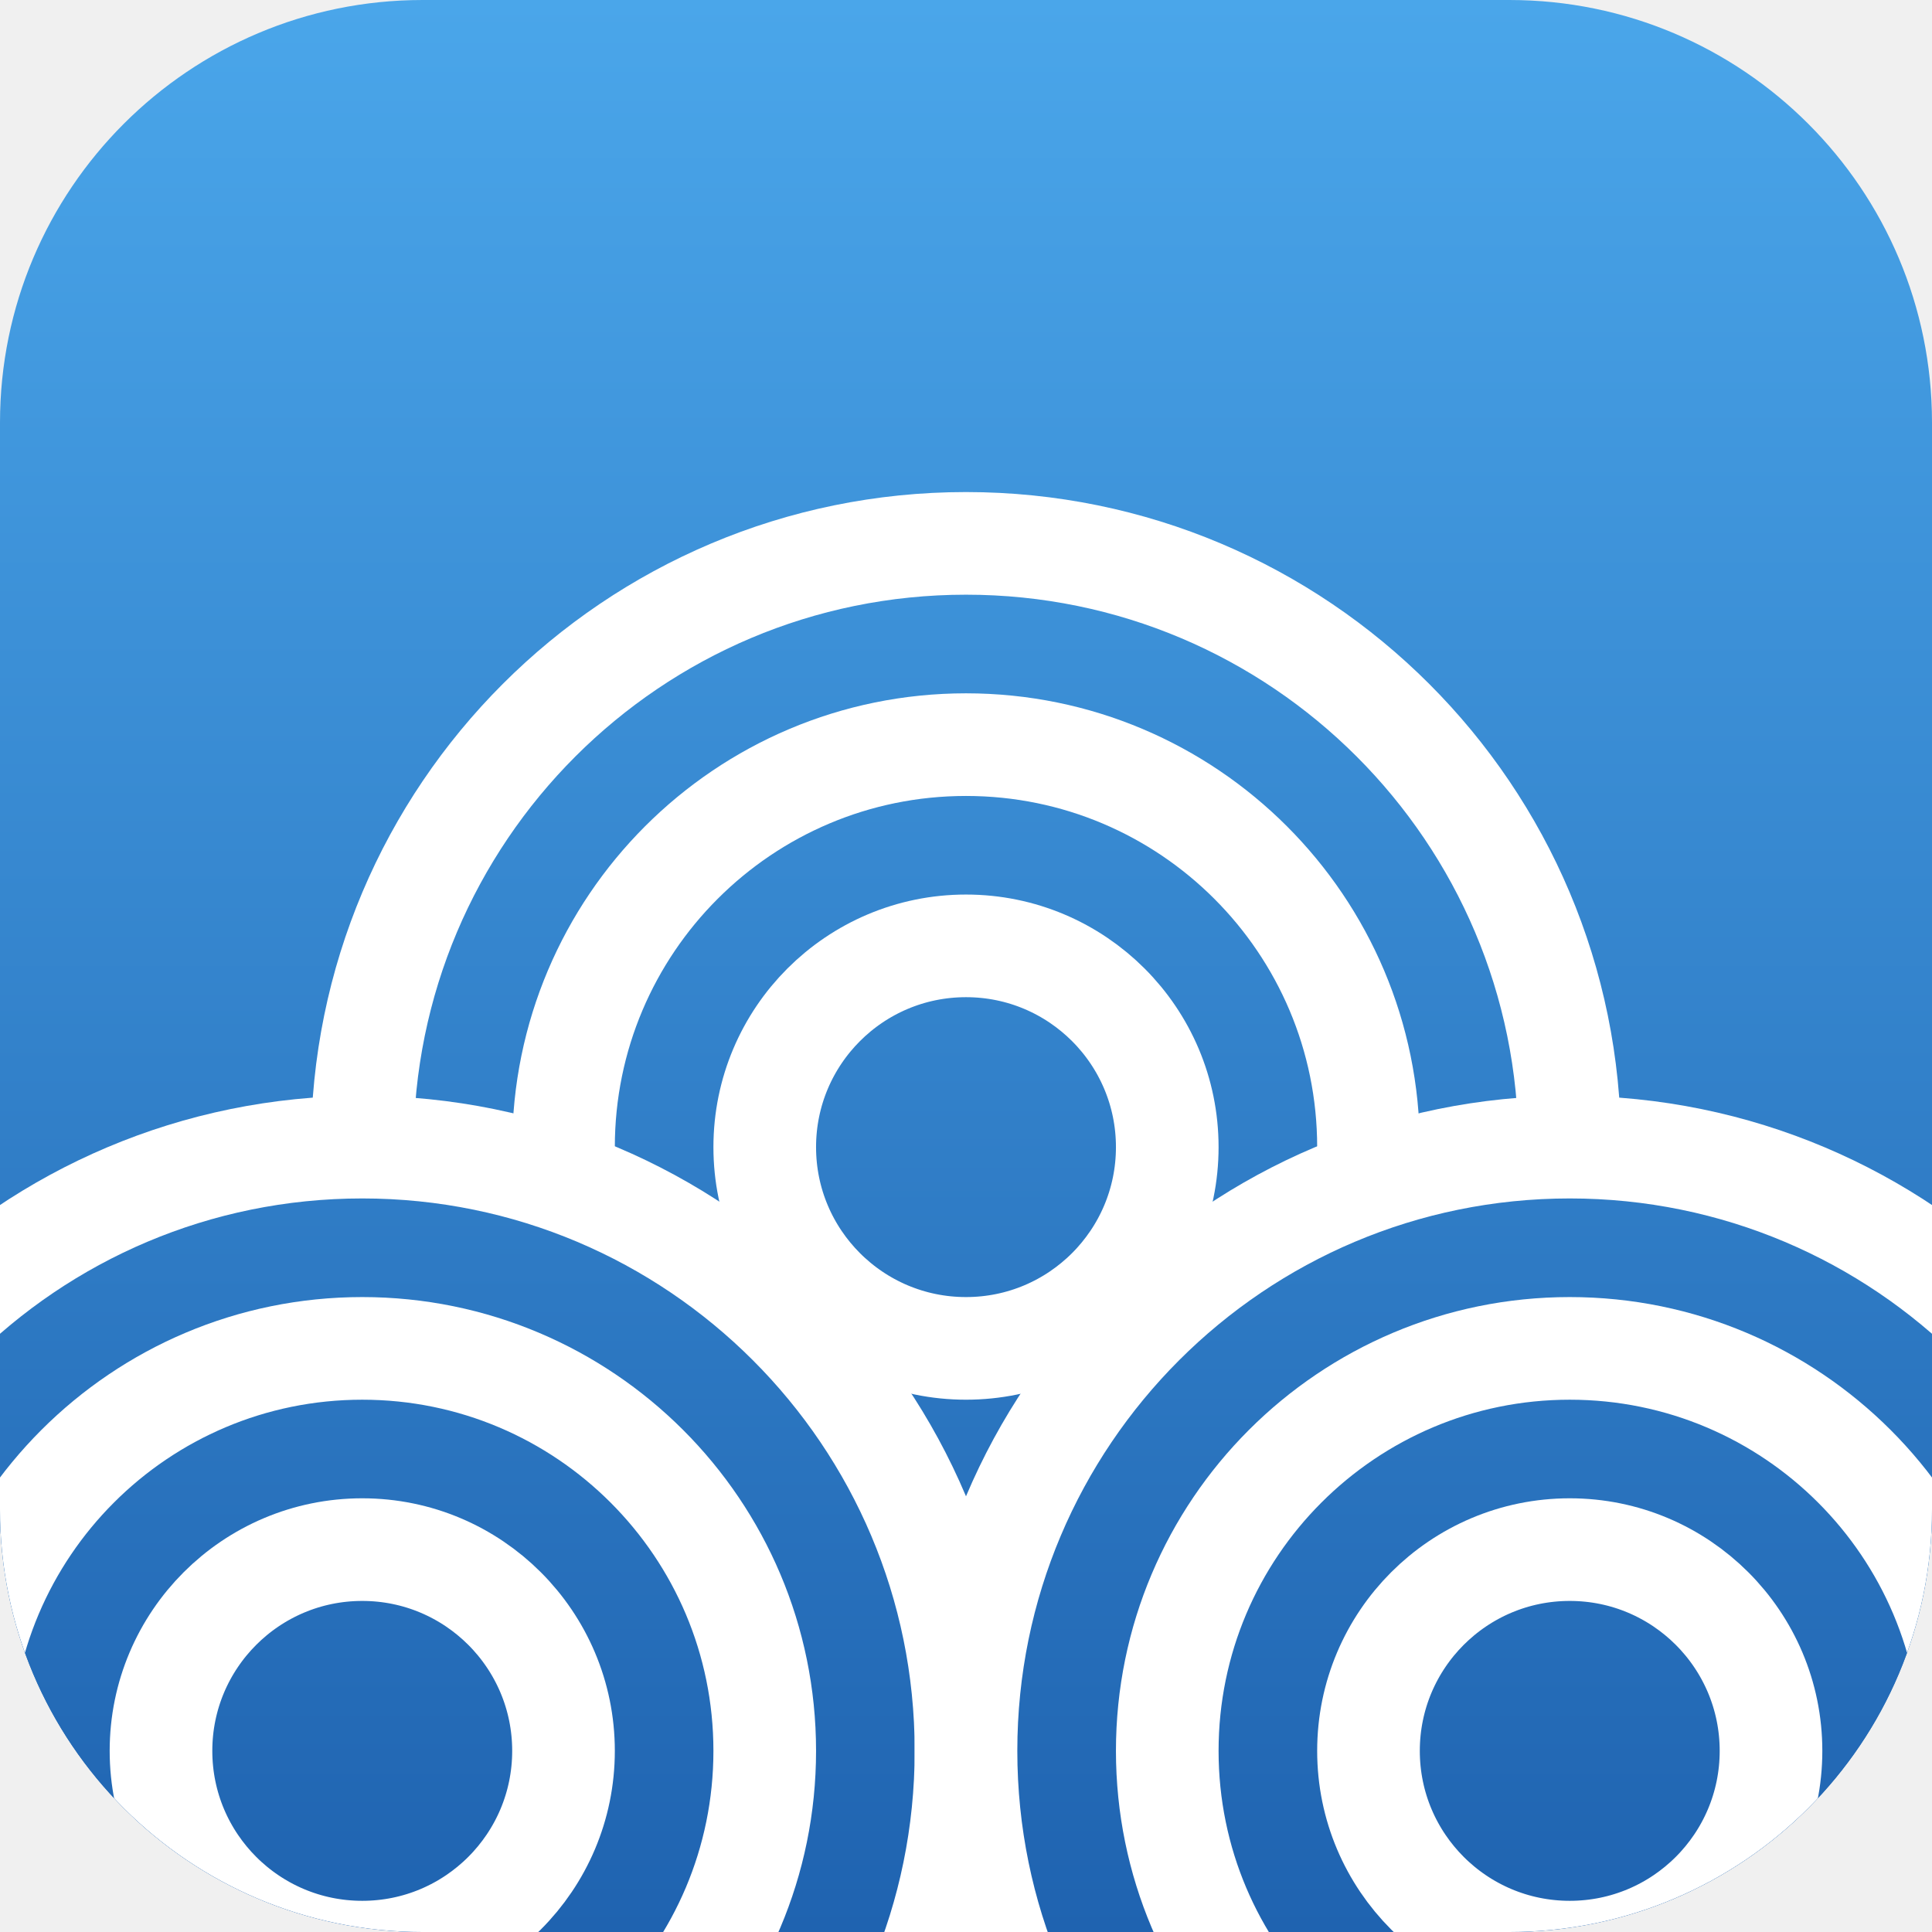
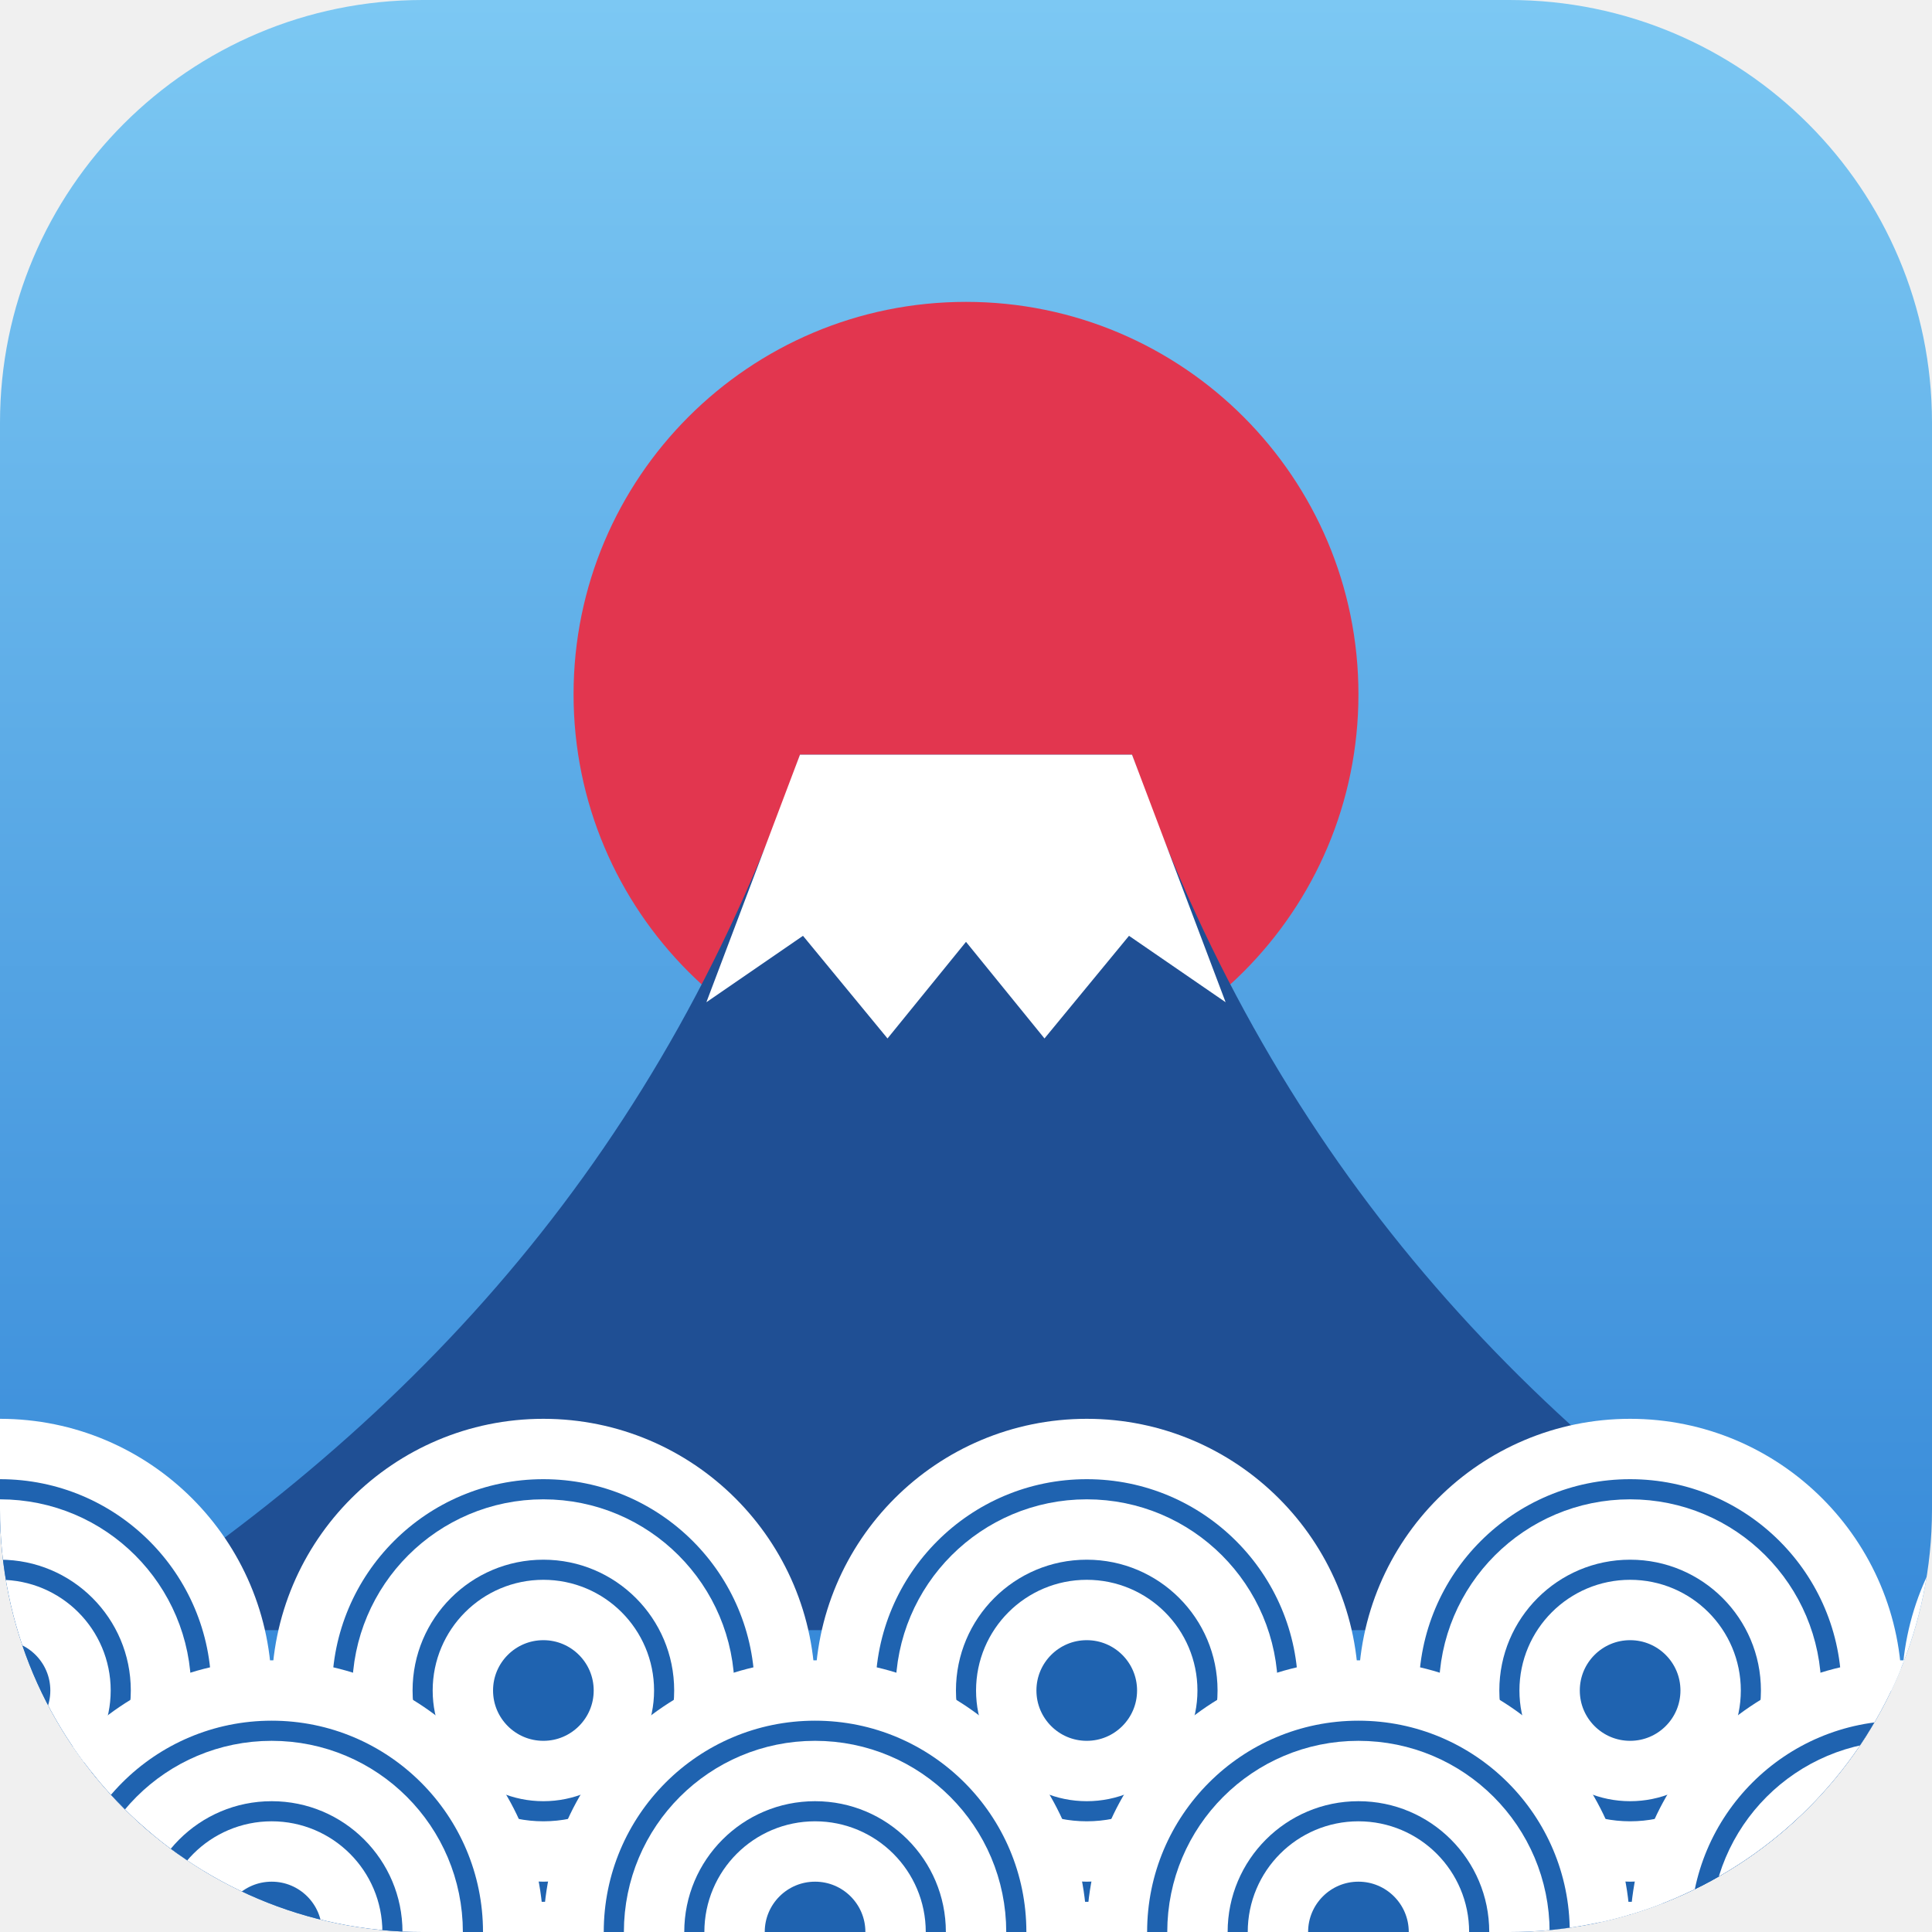
<svg xmlns="http://www.w3.org/2000/svg" viewBox="0 0 64 64">
  <defs>
-     <linearGradient id="g" gradientUnits="userSpaceOnUse" x1="0" y1="0" x2="0" y2="64">
-       <stop offset="0" stop-color="#4aa6ea" />
-       <stop offset="1" stop-color="#1f63b0" />
+     <linearGradient id="sky" gradientUnits="userSpaceOnUse" x1="0" y1="0" x2="0" y2="64">
+       <stop offset="0" stop-color="#7cc8f3" />
+       <stop offset="1" stop-color="#2b7fd4" />
    </linearGradient>
    <clipPath id="c">
      <rect width="64" height="64" rx="14" />
    </clipPath>
  </defs>
  <g clip-path="url(#c)">
-     <rect width="64" height="64" fill="url(#g)" />
-     <circle cx="32" cy="38" r="20" fill="url(#g)" stroke="#fff" stroke-width="3.4" />
-     <circle cx="32" cy="38" r="13.333" fill="none" stroke="#fff" stroke-width="3.4" />
-     <circle cx="32" cy="38" r="6.667" fill="none" stroke="#fff" stroke-width="3.4" />
-     <circle cx="12" cy="58" r="20" fill="url(#g)" stroke="#fff" stroke-width="3.4" />
-     <circle cx="12" cy="58" r="13.333" fill="none" stroke="#fff" stroke-width="3.4" />
-     <circle cx="12" cy="58" r="6.667" fill="none" stroke="#fff" stroke-width="3.4" />
-     <circle cx="52" cy="58" r="20" fill="url(#g)" stroke="#fff" stroke-width="3.4" />
-     <circle cx="52" cy="58" r="13.333" fill="none" stroke="#fff" stroke-width="3.4" />
-     <circle cx="52" cy="58" r="6.667" fill="none" stroke="#fff" stroke-width="3.4" />
+     <rect width="64" height="64" fill="url(#sky)" />
+     <circle cx="32" cy="23" r="13" fill="#e2364f" />
+     <path d="M3 54 C14 47 22 38 26.5 25 L37.5 25 C42 38 50 47 61 54 Z" fill="#1f4f94" />
+     <path d="M26.5 25 L37.5 25 L40.6 33.2 L37.4 31 L34.6 34.4 L32 31.2 L29.4 34.4 L26.6 31 L23.4 33.2 Z" fill="#fff" />
+     <circle cx="0" cy="56" r="8" fill="#1f63b0" stroke="#fff" stroke-width="2" />
+     <circle cx="0" cy="56" r="5.333" fill="none" stroke="#fff" stroke-width="2" />
+     <circle cx="0" cy="56" r="2.667" fill="none" stroke="#fff" stroke-width="2" />
+     <circle cx="18" cy="56" r="8" fill="#1f63b0" stroke="#fff" stroke-width="2" />
+     <circle cx="18" cy="56" r="5.333" fill="none" stroke="#fff" stroke-width="2" />
+     <circle cx="18" cy="56" r="2.667" fill="none" stroke="#fff" stroke-width="2" />
+     <circle cx="36" cy="56" r="8" fill="#1f63b0" stroke="#fff" stroke-width="2" />
+     <circle cx="36" cy="56" r="5.333" fill="none" stroke="#fff" stroke-width="2" />
+     <circle cx="36" cy="56" r="2.667" fill="none" stroke="#fff" stroke-width="2" />
+     <circle cx="54" cy="56" r="8" fill="#1f63b0" stroke="#fff" stroke-width="2" />
+     <circle cx="54" cy="56" r="5.333" fill="none" stroke="#fff" stroke-width="2" />
+     <circle cx="54" cy="56" r="2.667" fill="none" stroke="#fff" stroke-width="2" />
+     <circle cx="72" cy="56" r="8" fill="#1f63b0" stroke="#fff" stroke-width="2" />
+     <circle cx="72" cy="56" r="5.333" fill="none" stroke="#fff" stroke-width="2" />
+     <circle cx="72" cy="56" r="2.667" fill="none" stroke="#fff" stroke-width="2" />
+     <circle cx="-9" cy="64" r="8" fill="#1f63b0" stroke="#fff" stroke-width="2" />
+     <circle cx="-9" cy="64" r="5.333" fill="none" stroke="#fff" stroke-width="2" />
+     <circle cx="-9" cy="64" r="2.667" fill="none" stroke="#fff" stroke-width="2" />
+     <circle cx="9" cy="64" r="8" fill="#1f63b0" stroke="#fff" stroke-width="2" />
+     <circle cx="9" cy="64" r="5.333" fill="none" stroke="#fff" stroke-width="2" />
+     <circle cx="9" cy="64" r="2.667" fill="none" stroke="#fff" stroke-width="2" />
+     <circle cx="27" cy="64" r="8" fill="#1f63b0" stroke="#fff" stroke-width="2" />
+     <circle cx="27" cy="64" r="5.333" fill="none" stroke="#fff" stroke-width="2" />
+     <circle cx="27" cy="64" r="2.667" fill="none" stroke="#fff" stroke-width="2" />
+     <circle cx="45" cy="64" r="8" fill="#1f63b0" stroke="#fff" stroke-width="2" />
+     <circle cx="45" cy="64" r="5.333" fill="none" stroke="#fff" stroke-width="2" />
+     <circle cx="45" cy="64" r="2.667" fill="none" stroke="#fff" stroke-width="2" />
+     <circle cx="63" cy="64" r="8" fill="#1f63b0" stroke="#fff" stroke-width="2" />
+     <circle cx="63" cy="64" r="5.333" fill="none" stroke="#fff" stroke-width="2" />
+     <circle cx="63" cy="64" r="2.667" fill="none" stroke="#fff" stroke-width="2" />
  </g>
</svg>
